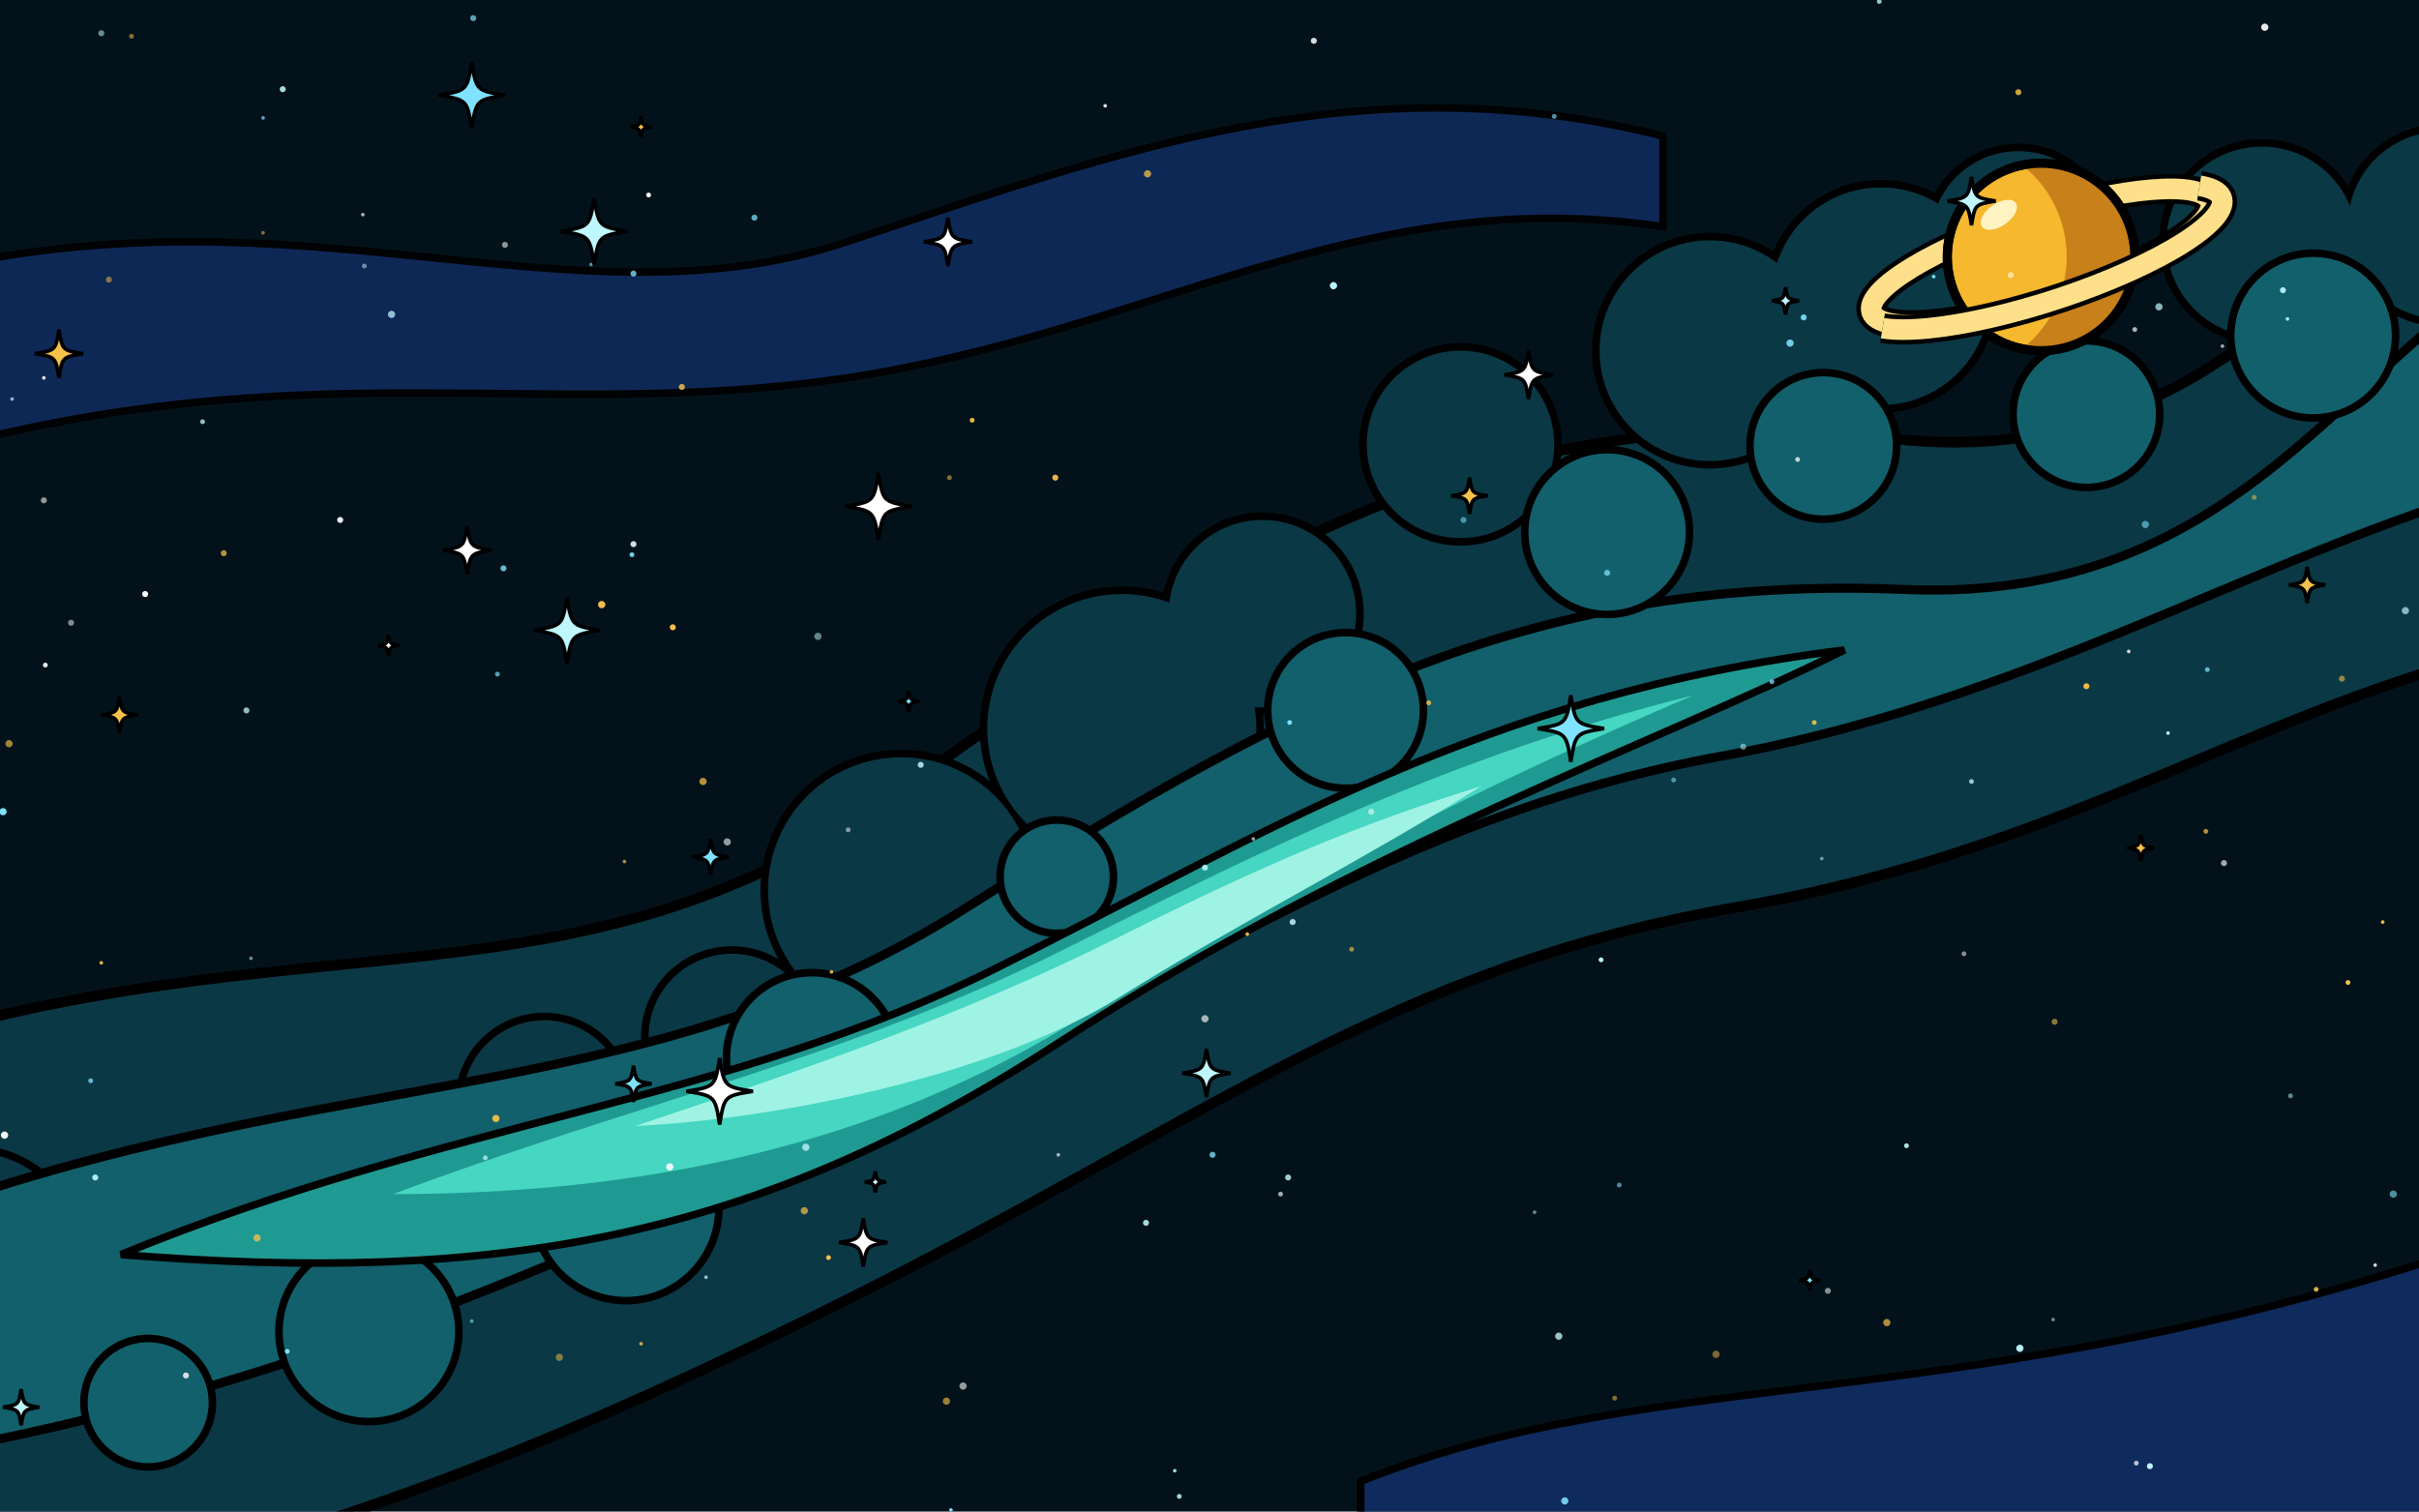
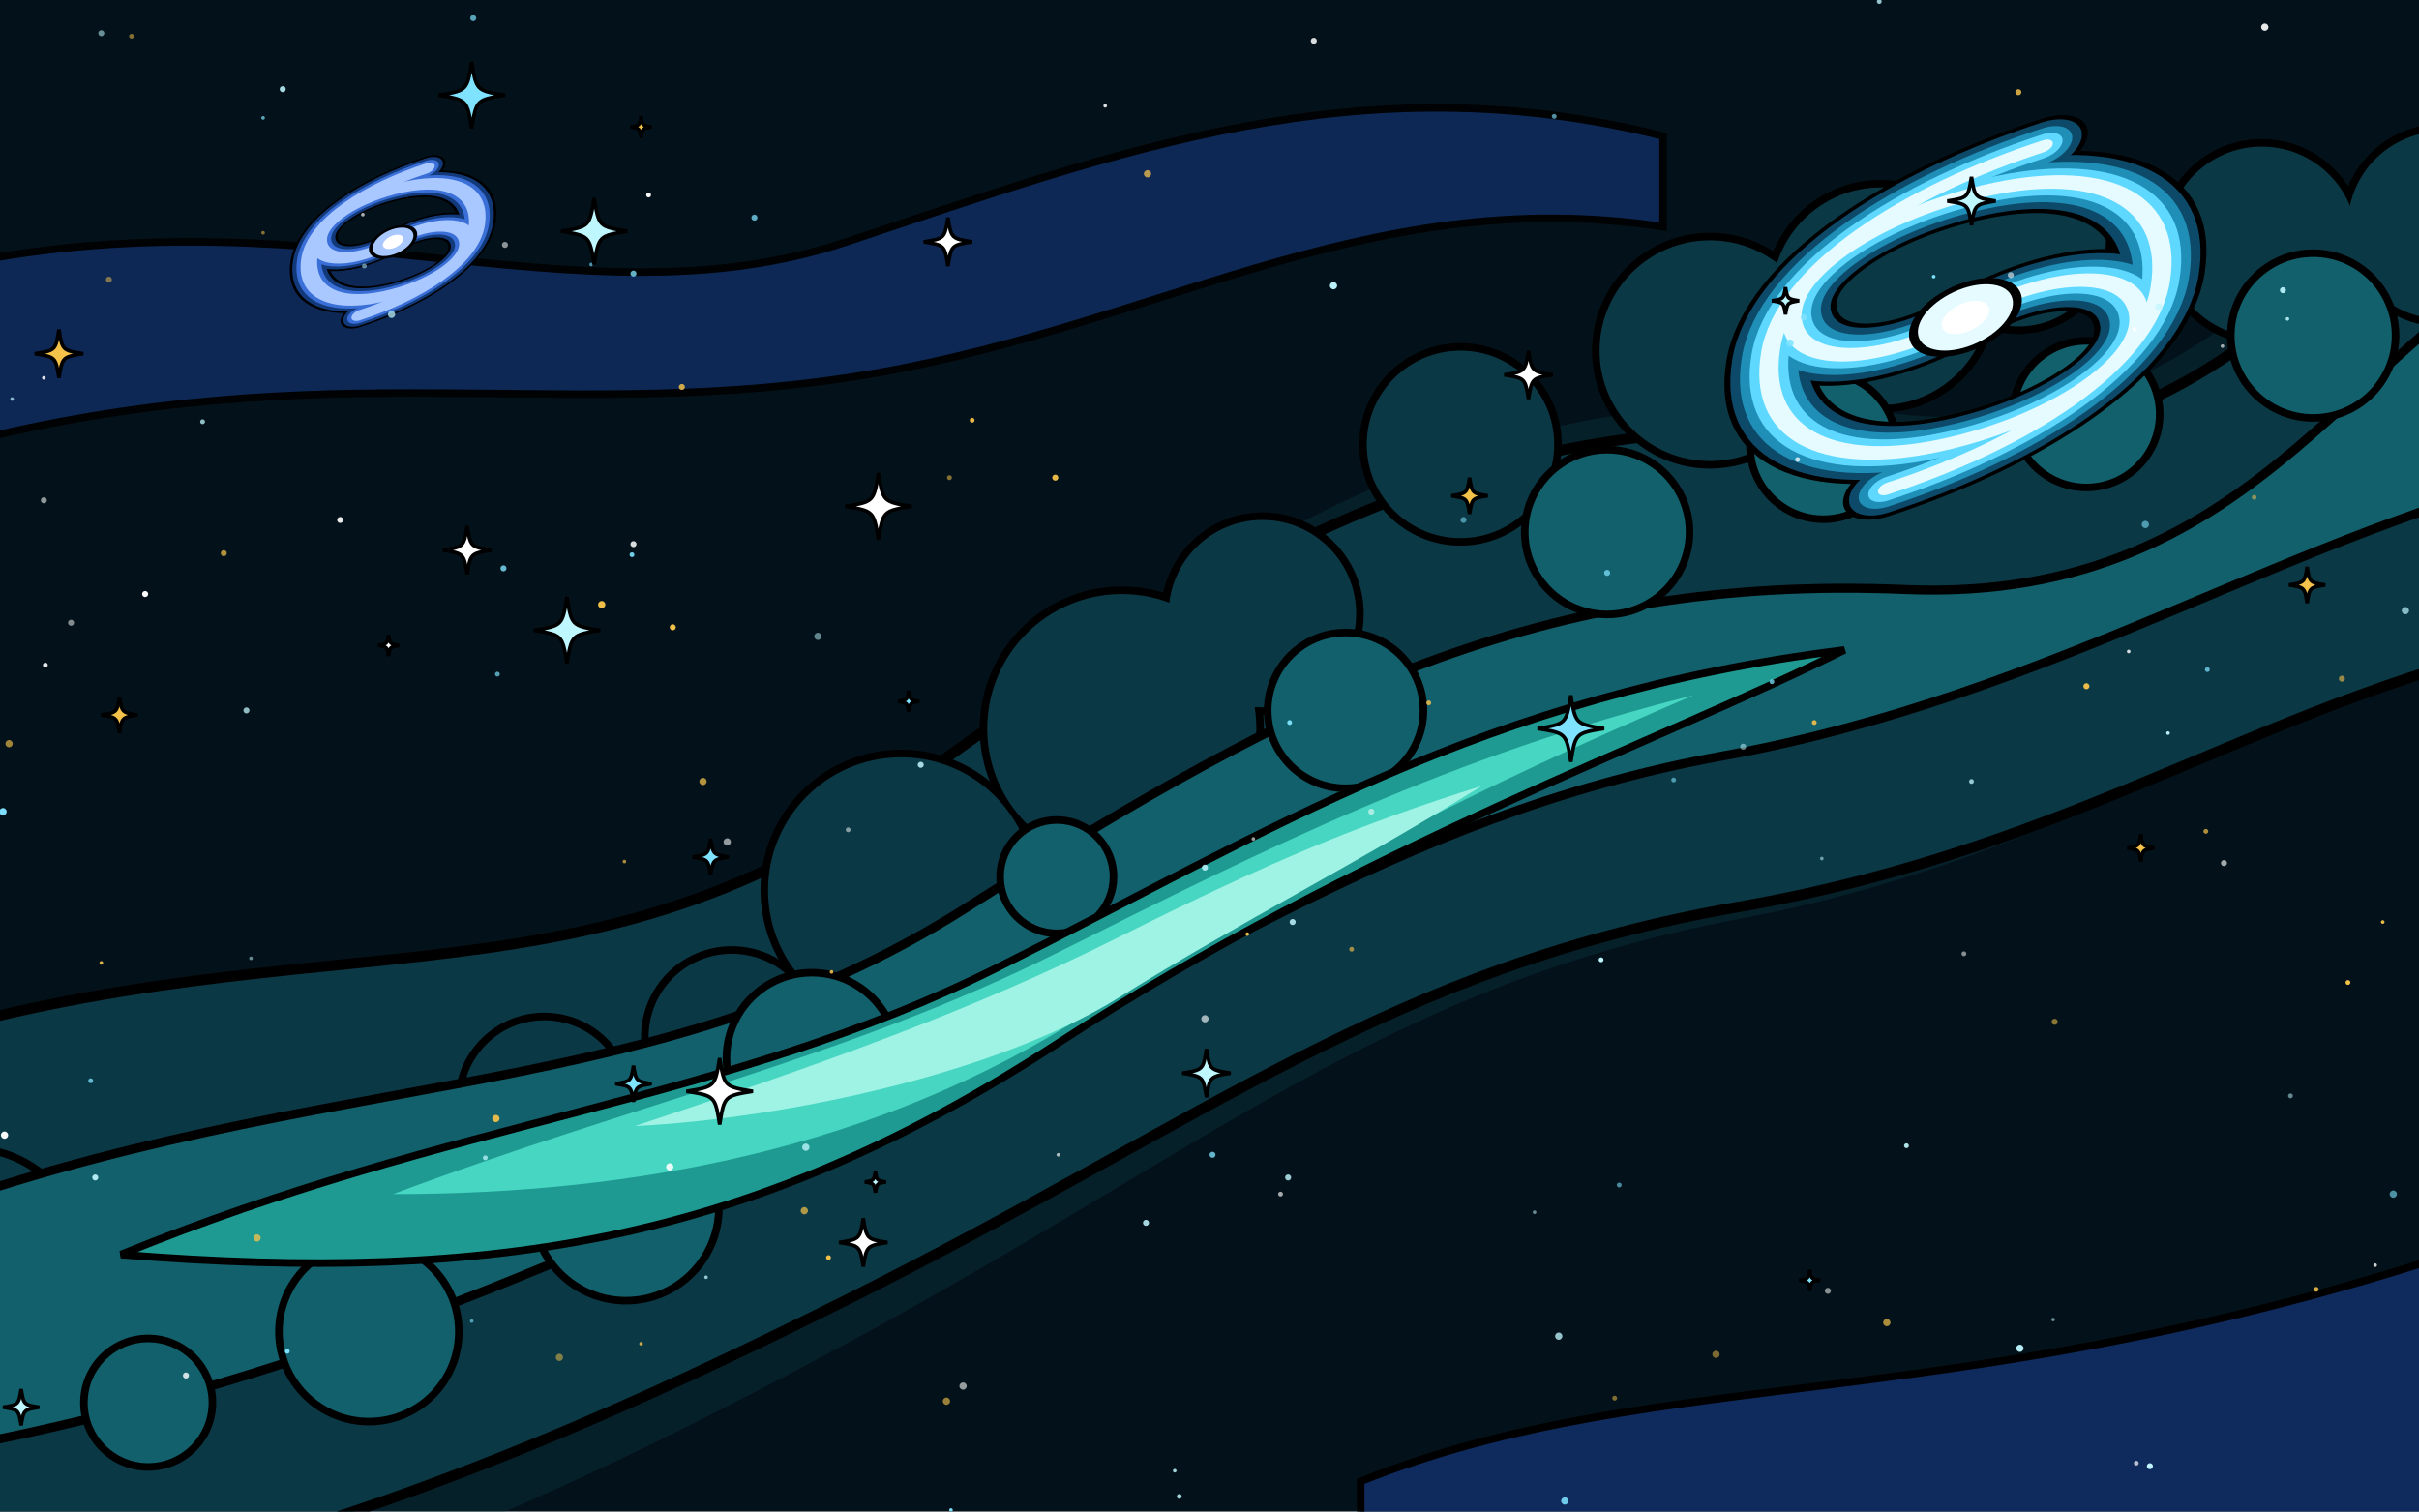
<svg xmlns="http://www.w3.org/2000/svg" viewBox="0 0 1600 1000" preserveAspectRatio="xMidYMid slice">
  <rect width="1600" height="1000" fill="#03121a" />
  <path d="M-50 180C200 120 380 220 560 160S900 40 1100 90L1100 150C900 120 760 220 560 250S200 230-50 300Z" fill="#0f2a5c" stroke="#000" stroke-width="5" opacity=".9" />
  <path d="M900 980C1100 900 1300 940 1650 820L1650 1050L900 1050Z" fill="#0f2a5c" stroke="#000" stroke-width="5" />
+   <path d="M-100 700C200 600 380 680 600 520S1000 260 1250 290S1600 80 1700 20L1700 420C1500 460 1380 560 1150 600S800 740 560 860S150 1040-100 1080Z" transform="translate(0 -40) scale(1 1.08)" fill="#0b3845" opacity=".35" />
  <path d="M-100 700C200 600 380 680 600 520S1000 260 1250 290S1600 80 1700 20L1700 420C1500 460 1380 560 1150 600S800 740 560 860S150 1040-100 1080Z" fill="#0b3845" stroke="#000" stroke-width="7" />
  <circle cx="-21" cy="838" r="81" fill="#000" />
  <circle cx="89" cy="835" r="70" fill="#000" />
  <circle cx="213" cy="800" r="56" fill="#000" />
  <circle cx="360" cy="729" r="59" fill="#000" />
  <circle cx="484" cy="686" r="60" fill="#000" />
  <circle cx="596" cy="589" r="93" fill="#000" />
  <circle cx="742" cy="482" r="94" fill="#000" />
  <circle cx="835" cy="406" r="67" fill="#000" />
  <circle cx="966" cy="294" r="67" fill="#000" />
  <circle cx="1131" cy="232" r="78" fill="#000" />
  <circle cx="1244" cy="196" r="77" fill="#000" />
  <circle cx="1335" cy="158" r="63" fill="#000" />
  <circle cx="1496" cy="160" r="68" fill="#000" />
  <circle cx="1615" cy="149" r="67" fill="#000" />
  <circle cx="-21" cy="838" r="76" fill="#0b3845" />
  <circle cx="89" cy="835" r="65" fill="#0b3845" />
  <circle cx="213" cy="800" r="51" fill="#0b3845" />
  <circle cx="360" cy="729" r="54" fill="#0b3845" />
  <circle cx="484" cy="686" r="55" fill="#0b3845" />
  <circle cx="596" cy="589" r="88" fill="#0b3845" />
  <circle cx="742" cy="482" r="89" fill="#0b3845" />
  <circle cx="835" cy="406" r="62" fill="#0b3845" />
  <circle cx="966" cy="294" r="62" fill="#0b3845" />
  <circle cx="1131" cy="232" r="73" fill="#0b3845" />
  <circle cx="1244" cy="196" r="72" fill="#0b3845" />
  <circle cx="1335" cy="158" r="58" fill="#0b3845" />
  <circle cx="1496" cy="160" r="63" fill="#0b3845" />
  <circle cx="1615" cy="149" r="62" fill="#0b3845" />
  <path d="M-100 820C200 700 420 740 640 600S1020 380 1260 390S1560 210 1700 160L1700 310C1520 350 1360 460 1140 500S780 650 560 750S160 930-100 970Z" fill="#12606b" stroke="#000" stroke-width="6" />
  <circle cx="98" cy="928" r="45" fill="#000" />
  <circle cx="244" cy="881" r="62" fill="#000" />
  <circle cx="414" cy="799" r="64" fill="#000" />
  <circle cx="537" cy="700" r="59" fill="#000" />
  <circle cx="699" cy="580" r="40" fill="#000" />
  <circle cx="890" cy="470" r="54" fill="#000" />
  <circle cx="1063" cy="352" r="57" fill="#000" />
  <circle cx="1206" cy="295" r="51" fill="#000" />
  <circle cx="1380" cy="274" r="51" fill="#000" />
  <circle cx="1530" cy="222" r="57" fill="#000" />
  <circle cx="98" cy="928" r="40" fill="#12606b" />
  <circle cx="244" cy="881" r="57" fill="#12606b" />
  <circle cx="414" cy="799" r="59" fill="#12606b" />
  <circle cx="537" cy="700" r="54" fill="#12606b" />
  <circle cx="699" cy="580" r="35" fill="#12606b" />
  <circle cx="890" cy="470" r="49" fill="#12606b" />
  <circle cx="1063" cy="352" r="52" fill="#12606b" />
  <circle cx="1206" cy="295" r="46" fill="#12606b" />
  <circle cx="1380" cy="274" r="46" fill="#12606b" />
  <circle cx="1530" cy="222" r="52" fill="#12606b" />
  <path d="M80 830C300 740 480 730 660 640S980 460 1220 430C1100 490 900 560 700 690S330 850 80 830Z" fill="#1f9a92" stroke="#000" stroke-width="5" />
  <path d="M260 790C420 730 560 700 700 630S960 500 1120 460C980 520 860 580 720 670S420 790 260 790Z" fill="#46d6c2" />
  <path d="M420 745C540 705 640 670 740 620S900 545 980 520C900 570 820 610 740 660S520 740 420 745Z" fill="#9ff3e4" />
-   <g transform="translate(1350 170)">
-     <ellipse rx="117.8" ry="27.9" transform="rotate(-18)" fill="none" stroke="#000" stroke-width="19.64" />
-     <ellipse rx="117.8" ry="27.9" transform="rotate(-18)" fill="none" stroke="#ffe08a" stroke-width="13.64" />
-     <circle r="62" fill="#f5b82e" stroke="#000" stroke-width="6" />
-     <path d="M-12.4 -60.76A62 62 0 0 1 62 0A62 62 0 0 1 -12.4 60.76A77.5 77.5 0 0 0 -12.4 -60.76Z" fill="#c7801a" />
-     <circle r="62" fill="none" stroke="#000" stroke-width="6" />
-     <ellipse cx="-27.9" cy="-27.9" rx="13.64" ry="7.44" transform="rotate(-35 -27.9 -27.9)" fill="#fff3c4" />
-     <path d="M-114.266 12.4A117.8 27.9 0 0 0 114.266 -12.4" transform="rotate(-18)" fill="none" stroke="#000" stroke-width="19.64" />
-     <path d="M-114.266 12.4A117.8 27.9 0 0 0 114.266 -12.4" transform="rotate(-18)" fill="none" stroke="#ffe08a" stroke-width="13.64" />
+   <g transform="translate(1300 210) rotate(-25) scale(1.05 0.5775)">
+     <path d="M0 0C-60 10-110-30-100-80S-20-150 50-120S150-20 120 60S0 160-90 140" fill="none" stroke="#000" stroke-width="60" stroke-linecap="round" />
+     <path d="M0 0C60-10 110 30 100 80S20 150-50 120S-150 20-120-60S0-160 90-140" fill="none" stroke="#000" stroke-width="60" stroke-linecap="round" />
+     <path d="M0 0C60-10 110 30 100 80S20 150-50 120S-150 20-120-60S0-160 90-140" fill="none" stroke="#0d4a6a" stroke-width="52" stroke-linecap="round" />
+     <path d="M0 0C-60 10-110-30-100-80S-20-150 50-120S150-20 120 60S0 160-90 140" fill="none" stroke="#0d4a6a" stroke-width="52" stroke-linecap="round" />
+     <path d="M0 0C60-10 110 30 100 80S20 150-50 120S-150 20-120-60S0-160 90-140" fill="none" stroke="#1f8fb8" stroke-width="39" stroke-linecap="round" />
+     <path d="M0 0C-60 10-110-30-100-80S-20-150 50-120S150-20 120 60S0 160-90 140" fill="none" stroke="#1f8fb8" stroke-width="39" stroke-linecap="round" />
+     <path d="M0 0C60-10 110 30 100 80S20 150-50 120S-150 20-120-60S0-160 90-140" fill="none" stroke="#5fd8ff" stroke-width="26" stroke-linecap="round" />
+     <path d="M0 0C-60 10-110-30-100-80S-20-150 50-120S150-20 120 60S0 160-90 140" fill="none" stroke="#5fd8ff" stroke-width="26" stroke-linecap="round" />
+     <path d="M0 0C60-10 110 30 100 80S20 150-50 120S-150 20-120-60S0-160 90-140" fill="none" stroke="#e6fbff" stroke-width="13" stroke-linecap="round" />
+     <path d="M0 0C-60 10-110-30-100-80S-20-150 50-120S150-20 120 60S0 160-90 140" fill="none" stroke="#e6fbff" stroke-width="13" stroke-linecap="round" />
+     <circle r="38" fill="#000" />
+     <circle r="32" fill="#e6fbff" />
+     <circle r="16" fill="#fff" />
+   </g>
+   <g transform="translate(260 160) rotate(-25) scale(0.45 0.2475)">
+     <path d="M0 0C-60 10-110-30-100-80S-20-150 50-120S150-20 120 60S0 160-90 140" fill="none" stroke="#000" stroke-width="60" stroke-linecap="round" />
+     <path d="M0 0C60-10 110 30 100 80S20 150-50 120S-150 20-120-60S0-160 90-140" fill="none" stroke="#000" stroke-width="60" stroke-linecap="round" />
+     <path d="M0 0C60-10 110 30 100 80S20 150-50 120S-150 20-120-60S0-160 90-140" fill="none" stroke="#123a7a" stroke-width="52" stroke-linecap="round" />
+     <path d="M0 0C-60 10-110-30-100-80S-20-150 50-120S150-20 120 60S0 160-90 140" fill="none" stroke="#123a7a" stroke-width="52" stroke-linecap="round" />
+     <path d="M0 0C60-10 110 30 100 80S20 150-50 120S-150 20-120-60S0-160 90-140" fill="none" stroke="#3a6fd8" stroke-width="39" stroke-linecap="round" />
+     <path d="M0 0C-60 10-110-30-100-80S-20-150 50-120S150-20 120 60S0 160-90 140" fill="none" stroke="#3a6fd8" stroke-width="39" stroke-linecap="round" />
+     <path d="M0 0C60-10 110 30 100 80S20 150-50 120S-150 20-120-60S0-160 90-140" fill="none" stroke="#a9c8ff" stroke-width="26" stroke-linecap="round" />
+     <path d="M0 0C-60 10-110-30-100-80S-20-150 50-120S150-20 120 60S0 160-90 140" fill="none" stroke="#a9c8ff" stroke-width="26" stroke-linecap="round" />
+     <circle r="38" fill="#000" />
+     <circle r="32" fill="#a9c8ff" />
+     <circle r="16" fill="#fff" />
  </g>
  <circle cx="1035" cy="993" r="2.4" fill="#7fe3ff" opacity="0.86" />
  <circle cx="1419" cy="347" r="2.4" fill="#7fe3ff" opacity="0.58" />
  <circle cx="187" cy="59" r="2" fill="#bff7ff" opacity="0.87" />
  <circle cx="637" cy="917" r="2.4" fill="#ffffff" opacity="0.58" />
  <circle cx="643" cy="278" r="1.6" fill="#f5c24a" opacity="0.93" />
  <circle cx="445" cy="415" r="2" fill="#f5c24a" opacity="0.98" />
  <circle cx="241" cy="176" r="1.6" fill="#bff7ff" opacity="0.51" />
  <circle cx="1330" cy="182" r="2" fill="#ffffff" opacity="0.57" />
  <circle cx="855" cy="610" r="2" fill="#bff7ff" opacity="0.85" />
  <circle cx="825" cy="618" r="1.2" fill="#f5c24a" opacity="0.95" />
  <circle cx="1248" cy="875" r="2.4" fill="#f5c24a" opacity="0.70" />
  <circle cx="166" cy="634" r="1.2" fill="#bff7ff" opacity="0.53" />
  <circle cx="334" cy="162" r="2" fill="#ffffff" opacity="0.55" />
  <circle cx="907" cy="537" r="2" fill="#ffffff" opacity="0.54" />
  <circle cx="333" cy="376" r="2" fill="#7fe3ff" opacity="0.80" />
  <circle cx="759" cy="115" r="2.4" fill="#f5c24a" opacity="0.74" />
  <circle cx="499" cy="144" r="2" fill="#7fe3ff" opacity="0.74" />
  <circle cx="1107" cy="516" r="1.6" fill="#7fe3ff" opacity="0.57" />
  <circle cx="869" cy="27" r="2" fill="#ffffff" opacity="0.85" />
  <circle cx="418" cy="367" r="1.6" fill="#7fe3ff" opacity="0.89" />
  <circle cx="852" cy="779" r="2" fill="#bff7ff" opacity="0.81" />
  <circle cx="1261" cy="758" r="1.6" fill="#bff7ff" opacity="0.91" />
  <circle cx="1184" cy="227" r="2.4" fill="#7fe3ff" opacity="0.87" />
  <circle cx="1583" cy="790" r="2.4" fill="#7fe3ff" opacity="0.60" />
  <circle cx="968" cy="344" r="2" fill="#7fe3ff" opacity="0.54" />
  <circle cx="163" cy="470" r="2" fill="#bff7ff" opacity="0.74" />
  <circle cx="1576" cy="610" r="1.2" fill="#f5c24a" opacity="0.95" />
  <circle cx="550" cy="643" r="1.2" fill="#f5c24a" opacity="0.89" />
  <circle cx="1200" cy="478" r="1.6" fill="#f5c24a" opacity="0.89" />
  <circle cx="532" cy="801" r="2.4" fill="#f5c24a" opacity="0.70" />
  <circle cx="1515" cy="725" r="1.6" fill="#bff7ff" opacity="0.51" />
  <circle cx="945" cy="465" r="1.6" fill="#f5c24a" opacity="0.83" />
  <circle cx="561" cy="549" r="1.6" fill="#ffffff" opacity="0.51" />
  <circle cx="1553" cy="650" r="1.6" fill="#f5c24a" opacity="0.99" />
  <circle cx="312" cy="874" r="1.2" fill="#7fe3ff" opacity="0.61" />
  <circle cx="802" cy="764" r="2" fill="#7fe3ff" opacity="0.77" />
  <circle cx="1335" cy="61" r="2" fill="#f5c24a" opacity="0.83" />
  <circle cx="1304" cy="517" r="1.6" fill="#bff7ff" opacity="0.76" />
  <circle cx="30" cy="440" r="1.6" fill="#ffffff" opacity="0.89" />
  <circle cx="240" cy="142" r="1.2" fill="#ffffff" opacity="0.66" />
  <circle cx="829" cy="555" r="1.2" fill="#ffffff" opacity="0.62" />
  <circle cx="443" cy="772" r="2.4" fill="#ffffff" opacity="0.88" />
  <circle cx="1460" cy="443" r="1.6" fill="#7fe3ff" opacity="0.73" />
  <circle cx="853" cy="478" r="1.6" fill="#7fe3ff" opacity="0.96" />
  <circle cx="1428" cy="203" r="2.4" fill="#bff7ff" opacity="0.71" />
  <circle cx="628" cy="316" r="1.6" fill="#f5c24a" opacity="0.54" />
  <circle cx="1071" cy="784" r="1.6" fill="#7fe3ff" opacity="0.57" />
  <circle cx="1413" cy="968" r="1.6" fill="#ffffff" opacity="0.70" />
  <circle cx="780" cy="990" r="1.6" fill="#bff7ff" opacity="0.85" />
  <circle cx="1591" cy="404" r="2.4" fill="#bff7ff" opacity="0.68" />
  <circle cx="148" cy="366" r="2" fill="#f5c24a" opacity="0.72" />
  <circle cx="29" cy="331" r="2" fill="#ffffff" opacity="0.56" />
  <circle cx="1470" cy="229" r="1.2" fill="#ffffff" opacity="0.63" />
  <circle cx="63" cy="779" r="2" fill="#bff7ff" opacity="0.91" />
  <circle cx="1359" cy="676" r="2" fill="#f5c24a" opacity="0.57" />
  <circle cx="1471" cy="571" r="2" fill="#ffffff" opacity="0.64" />
  <circle cx="1279" cy="183" r="1.2" fill="#7fe3ff" opacity="0.97" />
  <circle cx="1015" cy="802" r="1.2" fill="#bff7ff" opacity="0.53" />
  <circle cx="1380" cy="454" r="2" fill="#f5c24a" opacity="0.96" />
  <circle cx="429" cy="129" r="1.6" fill="#ffffff" opacity="0.98" />
  <circle cx="419" cy="181" r="2" fill="#7fe3ff" opacity="0.77" />
  <circle cx="329" cy="446" r="1.6" fill="#7fe3ff" opacity="0.67" />
  <circle cx="29" cy="250" r="1.2" fill="#ffffff" opacity="0.87" />
  <circle cx="882" cy="189" r="2.4" fill="#bff7ff" opacity="0.97" />
  <circle cx="170" cy="819" r="2.4" fill="#f5c24a" opacity="0.77" />
  <circle cx="1422" cy="970" r="2" fill="#bff7ff" opacity="0.99" />
  <circle cx="548" cy="832" r="1.6" fill="#f5c24a" opacity="0.99" />
  <circle cx="1571" cy="837" r="1.2" fill="#ffffff" opacity="0.81" />
  <circle cx="1408" cy="431" r="1.2" fill="#ffffff" opacity="0.83" />
  <circle cx="609" cy="506" r="2" fill="#bff7ff" opacity="0.85" />
  <circle cx="72" cy="185" r="2" fill="#f5c24a" opacity="0.50" />
  <circle cx="583" cy="329" r="2" fill="#bff7ff" opacity="0.52" />
  <circle cx="1412" cy="218" r="1.6" fill="#ffffff" opacity="0.67" />
  <circle cx="134" cy="279" r="1.6" fill="#bff7ff" opacity="0.75" />
  <circle cx="8" cy="264" r="1.2" fill="#bff7ff" opacity="0.70" />
  <circle cx="67" cy="22" r="2" fill="#bff7ff" opacity="0.54" />
  <circle cx="1532" cy="853" r="1.6" fill="#f5c24a" opacity="0.88" />
  <circle cx="1153" cy="494" r="2" fill="#bff7ff" opacity="0.52" />
  <circle cx="1336" cy="892" r="2.4" fill="#bff7ff" opacity="0.95" />
  <circle cx="1205" cy="568" r="1.2" fill="#bff7ff" opacity="0.54" />
  <circle cx="67" cy="637" r="1.2" fill="#f5c24a" opacity="0.92" />
  <circle cx="894" cy="628" r="1.6" fill="#f5c24a" opacity="0.63" />
  <circle cx="731" cy="70" r="1.2" fill="#ffffff" opacity="0.87" />
  <circle cx="758" cy="809" r="2" fill="#bff7ff" opacity="0.86" />
  <circle cx="328" cy="740" r="2.4" fill="#f5c24a" opacity="0.92" />
  <circle cx="123" cy="910" r="2" fill="#ffffff" opacity="0.81" />
  <circle cx="1028" cy="77" r="1.6" fill="#7fe3ff" opacity="0.63" />
  <circle cx="1189" cy="304" r="1.6" fill="#ffffff" opacity="0.74" />
  <circle cx="777" cy="973" r="1.2" fill="#bff7ff" opacity="0.84" />
  <circle cx="465" cy="517" r="2.4" fill="#f5c24a" opacity="0.73" />
  <circle cx="190" cy="894" r="1.6" fill="#7fe3ff" opacity="0.99" />
  <circle cx="1498" cy="18" r="2.4" fill="#ffffff" opacity="0.91" />
  <circle cx="1549" cy="449" r="2" fill="#f5c24a" opacity="0.60" />
  <circle cx="1513" cy="211" r="1.2" fill="#bff7ff" opacity="0.87" />
  <circle cx="419" cy="360" r="2" fill="#ffffff" opacity="0.85" />
  <circle cx="370" cy="898" r="2.4" fill="#f5c24a" opacity="0.51" />
  <circle cx="6" cy="492" r="2.4" fill="#f5c24a" opacity="0.65" />
  <circle cx="225" cy="344" r="2" fill="#ffffff" opacity="0.92" />
  <circle cx="3" cy="751" r="2.4" fill="#ffffff" opacity="0.97" />
  <circle cx="313" cy="12" r="2" fill="#7fe3ff" opacity="0.69" />
  <circle cx="629" cy="999" r="1.2" fill="#7fe3ff" opacity="0.96" />
  <circle cx="1209" cy="854" r="2" fill="#ffffff" opacity="0.53" />
  <circle cx="1059" cy="635" r="1.6" fill="#bff7ff" opacity="0.99" />
  <circle cx="698" cy="316" r="2" fill="#f5c24a" opacity="0.94" />
  <circle cx="1299" cy="631" r="1.6" fill="#ffffff" opacity="0.52" />
  <circle cx="1172" cy="451" r="1.6" fill="#7fe3ff" opacity="0.74" />
  <circle cx="1459" cy="550" r="1.6" fill="#f5c24a" opacity="0.71" />
  <circle cx="451" cy="256" r="2" fill="#f5c24a" opacity="0.83" />
  <circle cx="481" cy="557" r="2.4" fill="#ffffff" opacity="0.58" />
  <circle cx="259" cy="208" r="2.4" fill="#bff7ff" opacity="0.73" />
  <circle cx="533" cy="759" r="2.4" fill="#bff7ff" opacity="0.77" />
  <circle cx="391" cy="175" r="1.2" fill="#7fe3ff" opacity="0.62" />
  <circle cx="413" cy="570" r="1.2" fill="#f5c24a" opacity="0.69" />
  <circle cx="1193" cy="210" r="2" fill="#7fe3ff" opacity="0.88" />
  <circle cx="797" cy="574" r="2" fill="#bff7ff" opacity="0.84" />
  <circle cx="847" cy="790" r="1.6" fill="#ffffff" opacity="0.64" />
  <circle cx="398" cy="400" r="2.4" fill="#f5c24a" opacity="0.98" />
  <circle cx="1358" cy="873" r="1.2" fill="#bff7ff" opacity="0.52" />
  <circle cx="1135" cy="896" r="2.4" fill="#f5c24a" opacity="0.50" />
  <circle cx="626" cy="927" r="2.4" fill="#f5c24a" opacity="0.62" />
  <circle cx="174" cy="154" r="1.2" fill="#f5c24a" opacity="0.54" />
  <circle cx="1243" cy="1" r="1.6" fill="#bff7ff" opacity="0.78" />
  <circle cx="60" cy="715" r="1.6" fill="#7fe3ff" opacity="0.76" />
  <circle cx="700" cy="764" r="1.2" fill="#ffffff" opacity="0.65" />
  <circle cx="1510" cy="192" r="2" fill="#bff7ff" opacity="0.90" />
  <circle cx="2" cy="537" r="2.4" fill="#7fe3ff" opacity="0.98" />
  <circle cx="1031" cy="884" r="2.4" fill="#bff7ff" opacity="0.77" />
  <circle cx="47" cy="412" r="2" fill="#ffffff" opacity="0.51" />
  <circle cx="797" cy="674" r="2.4" fill="#ffffff" opacity="0.63" />
  <circle cx="1068" cy="925" r="1.6" fill="#f5c24a" opacity="0.52" />
  <circle cx="541" cy="421" r="2.4" fill="#bff7ff" opacity="0.50" />
  <circle cx="467" cy="845" r="1.2" fill="#bff7ff" opacity="0.75" />
  <circle cx="321" cy="766" r="1.6" fill="#bff7ff" opacity="0.73" />
  <circle cx="424" cy="889" r="1.2" fill="#f5c24a" opacity="0.81" />
  <circle cx="1434" cy="485" r="1.2" fill="#bff7ff" opacity="0.96" />
  <circle cx="87" cy="24" r="1.6" fill="#f5c24a" opacity="0.53" />
  <circle cx="96" cy="393" r="2" fill="#ffffff" opacity="1.00" />
  <circle cx="1491" cy="329" r="1.6" fill="#f5c24a" opacity="0.52" />
  <circle cx="1063" cy="379" r="2" fill="#7fe3ff" opacity="0.72" />
  <circle cx="174" cy="78" r="1.2" fill="#7fe3ff" opacity="0.71" />
  <path d="M0-1C.14-.14 .14-.14 1 0C.14 .14 .14 .14 0 1C-.14 .14-.14 .14-1 0C-.14-.14-.14-.14 0-1Z" transform="translate(1416 561) scale(9)" fill="#f5c24a" stroke="#000" stroke-width="0.267" />
  <path d="M0-1C.14-.14 .14-.14 1 0C.14 .14 .14 .14 0 1C-.14 .14-.14 .14-1 0C-.14-.14-.14-.14 0-1Z" transform="translate(571 822) scale(16)" fill="#ffffff" stroke="#000" stroke-width="0.150" />
  <path d="M0-1C.14-.14 .14-.14 1 0C.14 .14 .14 .14 0 1C-.14 .14-.14 .14-1 0C-.14-.14-.14-.14 0-1Z" transform="translate(79 473) scale(12)" fill="#f5c24a" stroke="#000" stroke-width="0.200" />
  <path d="M0-1C.14-.14 .14-.14 1 0C.14 .14 .14 .14 0 1C-.14 .14-.14 .14-1 0C-.14-.14-.14-.14 0-1Z" transform="translate(309 364) scale(16)" fill="#ffffff" stroke="#000" stroke-width="0.150" />
  <path d="M0-1C.14-.14 .14-.14 1 0C.14 .14 .14 .14 0 1C-.14 .14-.14 .14-1 0C-.14-.14-.14-.14 0-1Z" transform="translate(1011 248) scale(16)" fill="#ffffff" stroke="#000" stroke-width="0.150" />
  <path d="M0-1C.14-.14 .14-.14 1 0C.14 .14 .14 .14 0 1C-.14 .14-.14 .14-1 0C-.14-.14-.14-.14 0-1Z" transform="translate(601 464) scale(7)" fill="#7fe3ff" stroke="#000" stroke-width="0.343" />
  <path d="M0-1C.14-.14 .14-.14 1 0C.14 .14 .14 .14 0 1C-.14 .14-.14 .14-1 0C-.14-.14-.14-.14 0-1Z" transform="translate(312 63) scale(22)" fill="#7fe3ff" stroke="#000" stroke-width="0.109" />
  <path d="M0-1C.14-.14 .14-.14 1 0C.14 .14 .14 .14 0 1C-.14 .14-.14 .14-1 0C-.14-.14-.14-.14 0-1Z" transform="translate(581 335) scale(22)" fill="#ffffff" stroke="#000" stroke-width="0.109" />
  <path d="M0-1C.14-.14 .14-.14 1 0C.14 .14 .14 .14 0 1C-.14 .14-.14 .14-1 0C-.14-.14-.14-.14 0-1Z" transform="translate(419 717) scale(12)" fill="#7fe3ff" stroke="#000" stroke-width="0.200" />
  <path d="M0-1C.14-.14 .14-.14 1 0C.14 .14 .14 .14 0 1C-.14 .14-.14 .14-1 0C-.14-.14-.14-.14 0-1Z" transform="translate(476 722) scale(22)" fill="#ffffff" stroke="#000" stroke-width="0.109" />
  <path d="M0-1C.14-.14 .14-.14 1 0C.14 .14 .14 .14 0 1C-.14 .14-.14 .14-1 0C-.14-.14-.14-.14 0-1Z" transform="translate(39 234) scale(16)" fill="#f5c24a" stroke="#000" stroke-width="0.150" />
  <path d="M0-1C.14-.14 .14-.14 1 0C.14 .14 .14 .14 0 1C-.14 .14-.14 .14-1 0C-.14-.14-.14-.14 0-1Z" transform="translate(1526 387) scale(12)" fill="#f5c24a" stroke="#000" stroke-width="0.200" />
  <path d="M0-1C.14-.14 .14-.14 1 0C.14 .14 .14 .14 0 1C-.14 .14-.14 .14-1 0C-.14-.14-.14-.14 0-1Z" transform="translate(1304 133) scale(16)" fill="#bff7ff" stroke="#000" stroke-width="0.150" />
  <path d="M0-1C.14-.14 .14-.14 1 0C.14 .14 .14 .14 0 1C-.14 .14-.14 .14-1 0C-.14-.14-.14-.14 0-1Z" transform="translate(14 931) scale(12)" fill="#bff7ff" stroke="#000" stroke-width="0.200" />
  <path d="M0-1C.14-.14 .14-.14 1 0C.14 .14 .14 .14 0 1C-.14 .14-.14 .14-1 0C-.14-.14-.14-.14 0-1Z" transform="translate(972 328) scale(12)" fill="#f5c24a" stroke="#000" stroke-width="0.200" />
  <path d="M0-1C.14-.14 .14-.14 1 0C.14 .14 .14 .14 0 1C-.14 .14-.14 .14-1 0C-.14-.14-.14-.14 0-1Z" transform="translate(579 782) scale(7)" fill="#bff7ff" stroke="#000" stroke-width="0.343" />
  <path d="M0-1C.14-.14 .14-.14 1 0C.14 .14 .14 .14 0 1C-.14 .14-.14 .14-1 0C-.14-.14-.14-.14 0-1Z" transform="translate(627 160) scale(16)" fill="#ffffff" stroke="#000" stroke-width="0.150" />
  <path d="M0-1C.14-.14 .14-.14 1 0C.14 .14 .14 .14 0 1C-.14 .14-.14 .14-1 0C-.14-.14-.14-.14 0-1Z" transform="translate(1039 482) scale(22)" fill="#7fe3ff" stroke="#000" stroke-width="0.109" />
  <path d="M0-1C.14-.14 .14-.14 1 0C.14 .14 .14 .14 0 1C-.14 .14-.14 .14-1 0C-.14-.14-.14-.14 0-1Z" transform="translate(257 427) scale(7)" fill="#ffffff" stroke="#000" stroke-width="0.343" />
  <path d="M0-1C.14-.14 .14-.14 1 0C.14 .14 .14 .14 0 1C-.14 .14-.14 .14-1 0C-.14-.14-.14-.14 0-1Z" transform="translate(424 84) scale(7)" fill="#f5c24a" stroke="#000" stroke-width="0.343" />
  <path d="M0-1C.14-.14 .14-.14 1 0C.14 .14 .14 .14 0 1C-.14 .14-.14 .14-1 0C-.14-.14-.14-.14 0-1Z" transform="translate(798 710) scale(16)" fill="#bff7ff" stroke="#000" stroke-width="0.150" />
  <path d="M0-1C.14-.14 .14-.14 1 0C.14 .14 .14 .14 0 1C-.14 .14-.14 .14-1 0C-.14-.14-.14-.14 0-1Z" transform="translate(375 417) scale(22)" fill="#bff7ff" stroke="#000" stroke-width="0.109" />
  <path d="M0-1C.14-.14 .14-.14 1 0C.14 .14 .14 .14 0 1C-.14 .14-.14 .14-1 0C-.14-.14-.14-.14 0-1Z" transform="translate(1197 847) scale(7)" fill="#7fe3ff" stroke="#000" stroke-width="0.343" />
  <path d="M0-1C.14-.14 .14-.14 1 0C.14 .14 .14 .14 0 1C-.14 .14-.14 .14-1 0C-.14-.14-.14-.14 0-1Z" transform="translate(470 567) scale(12)" fill="#7fe3ff" stroke="#000" stroke-width="0.200" />
  <path d="M0-1C.14-.14 .14-.14 1 0C.14 .14 .14 .14 0 1C-.14 .14-.14 .14-1 0C-.14-.14-.14-.14 0-1Z" transform="translate(1181 199) scale(9)" fill="#bff7ff" stroke="#000" stroke-width="0.267" />
  <path d="M0-1C.14-.14 .14-.14 1 0C.14 .14 .14 .14 0 1C-.14 .14-.14 .14-1 0C-.14-.14-.14-.14 0-1Z" transform="translate(393 153) scale(22)" fill="#bff7ff" stroke="#000" stroke-width="0.109" />
</svg>
